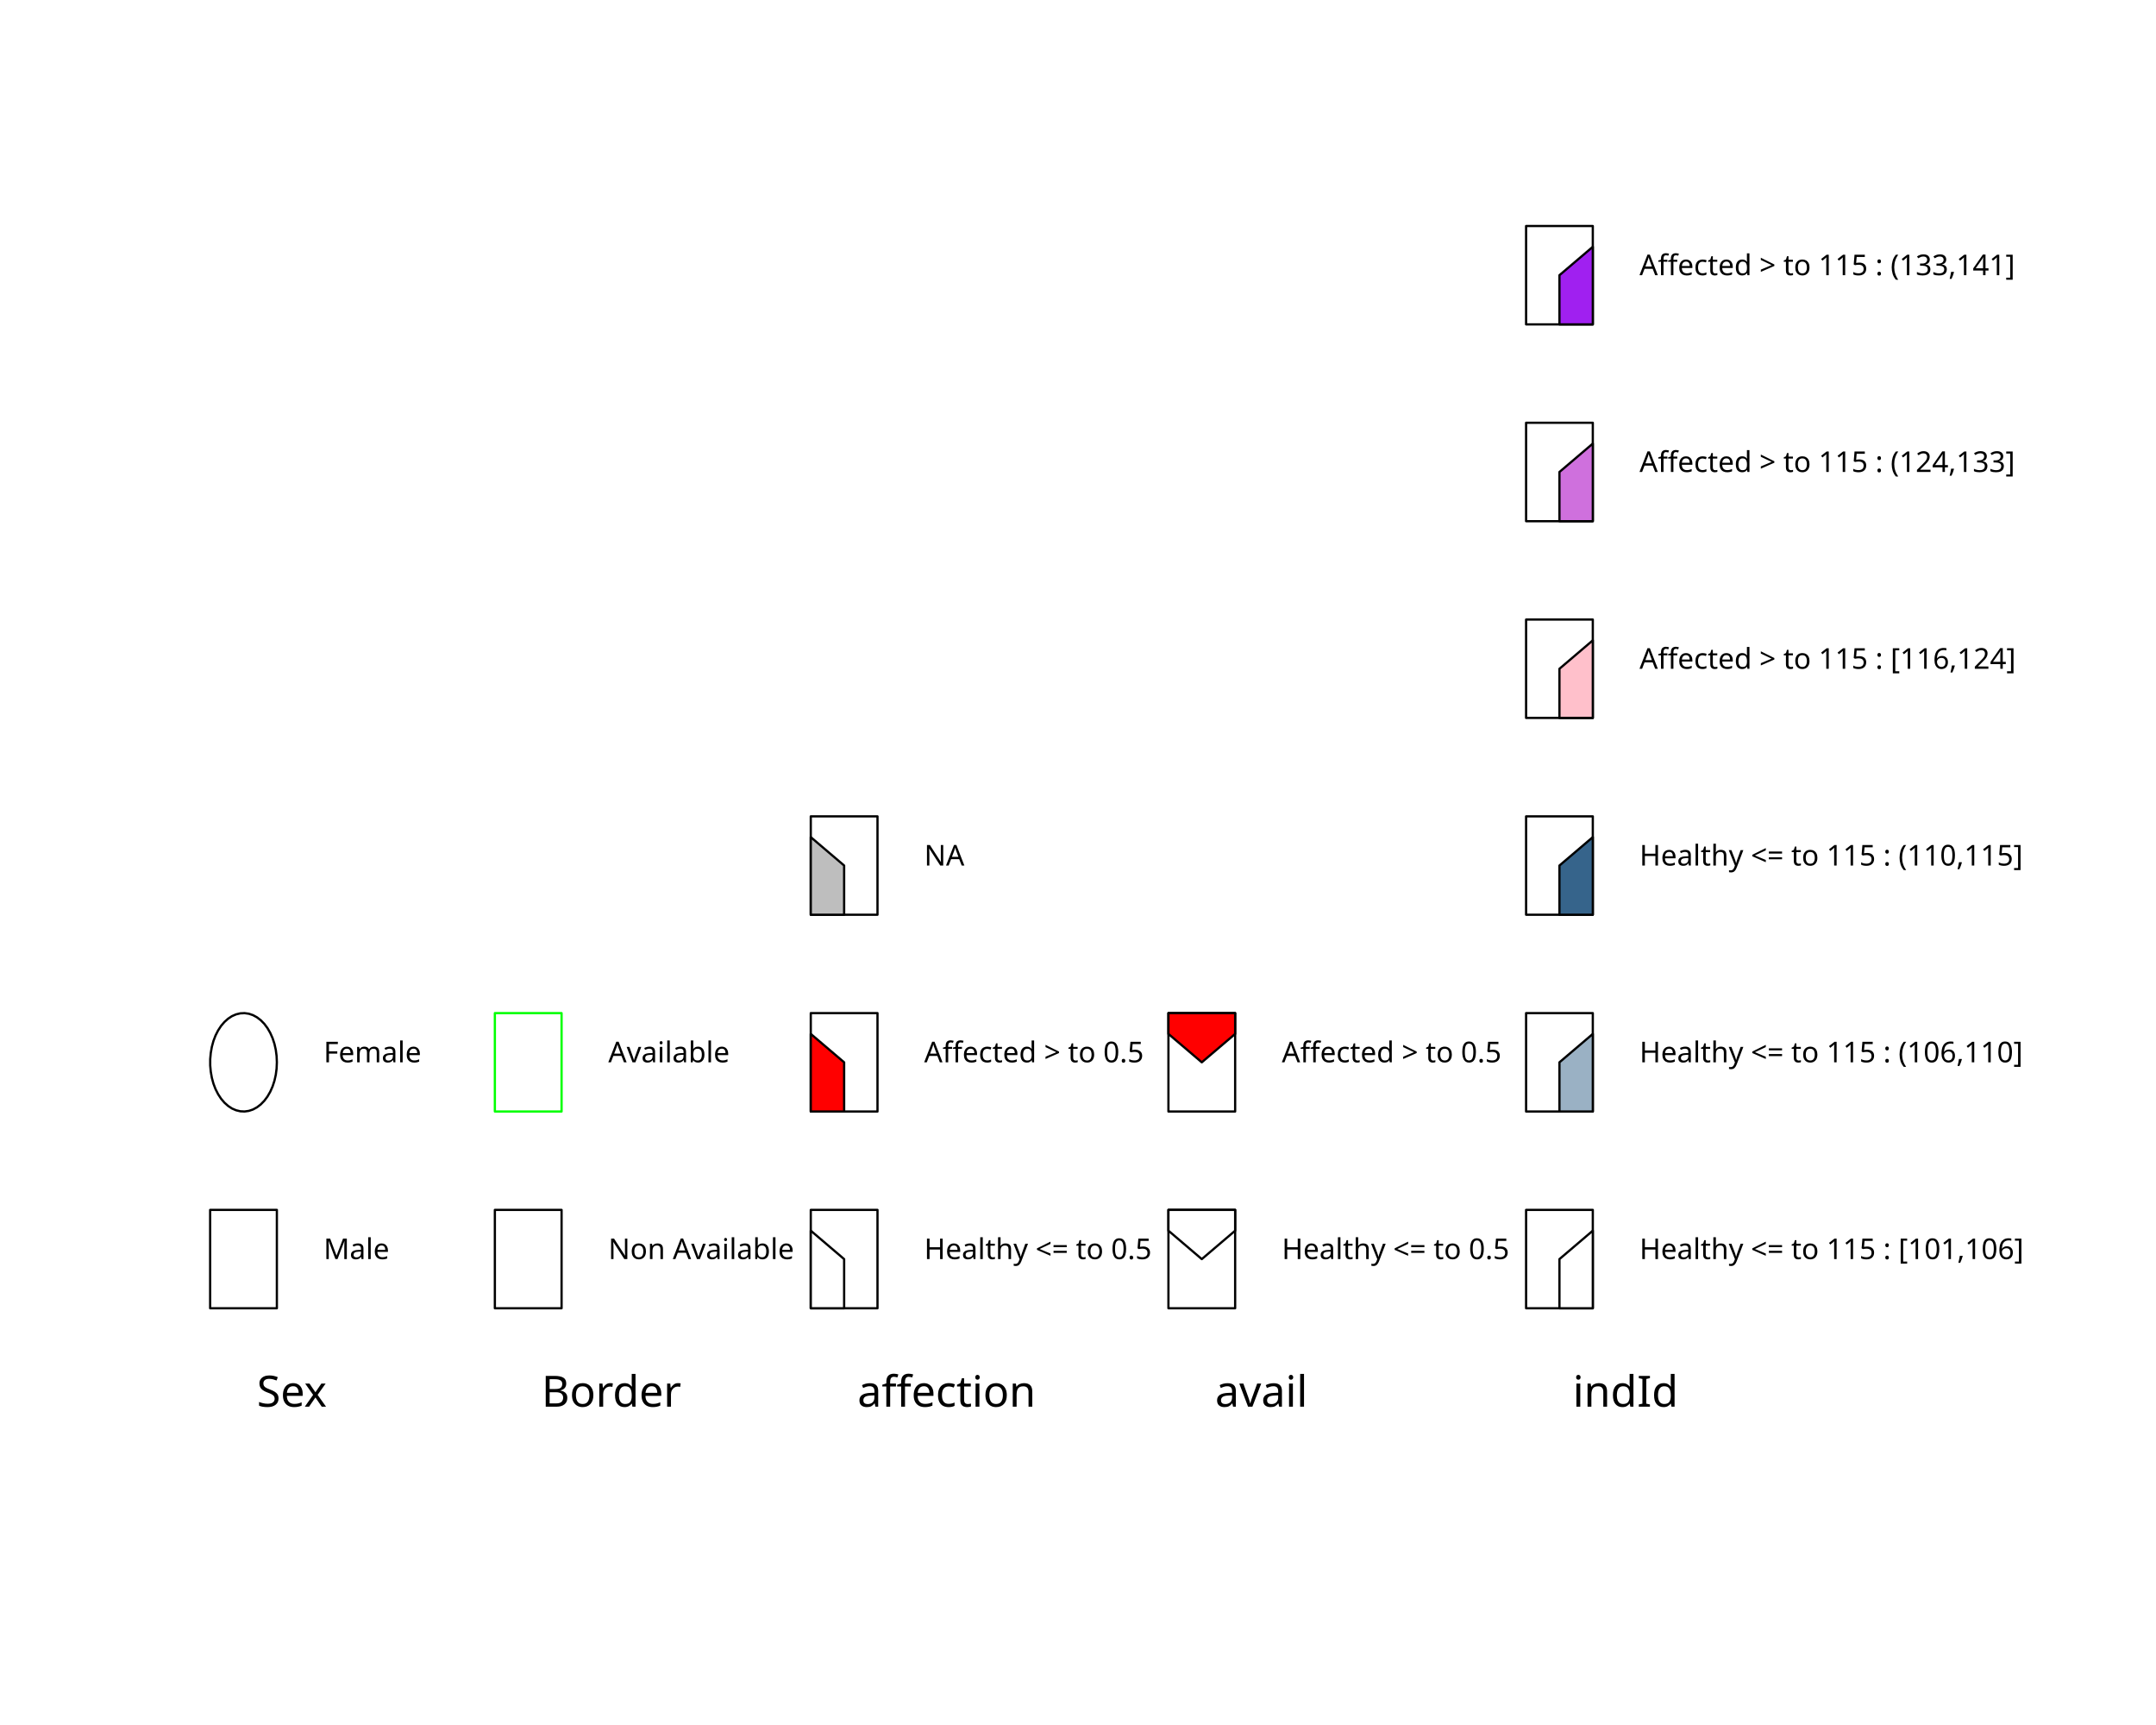
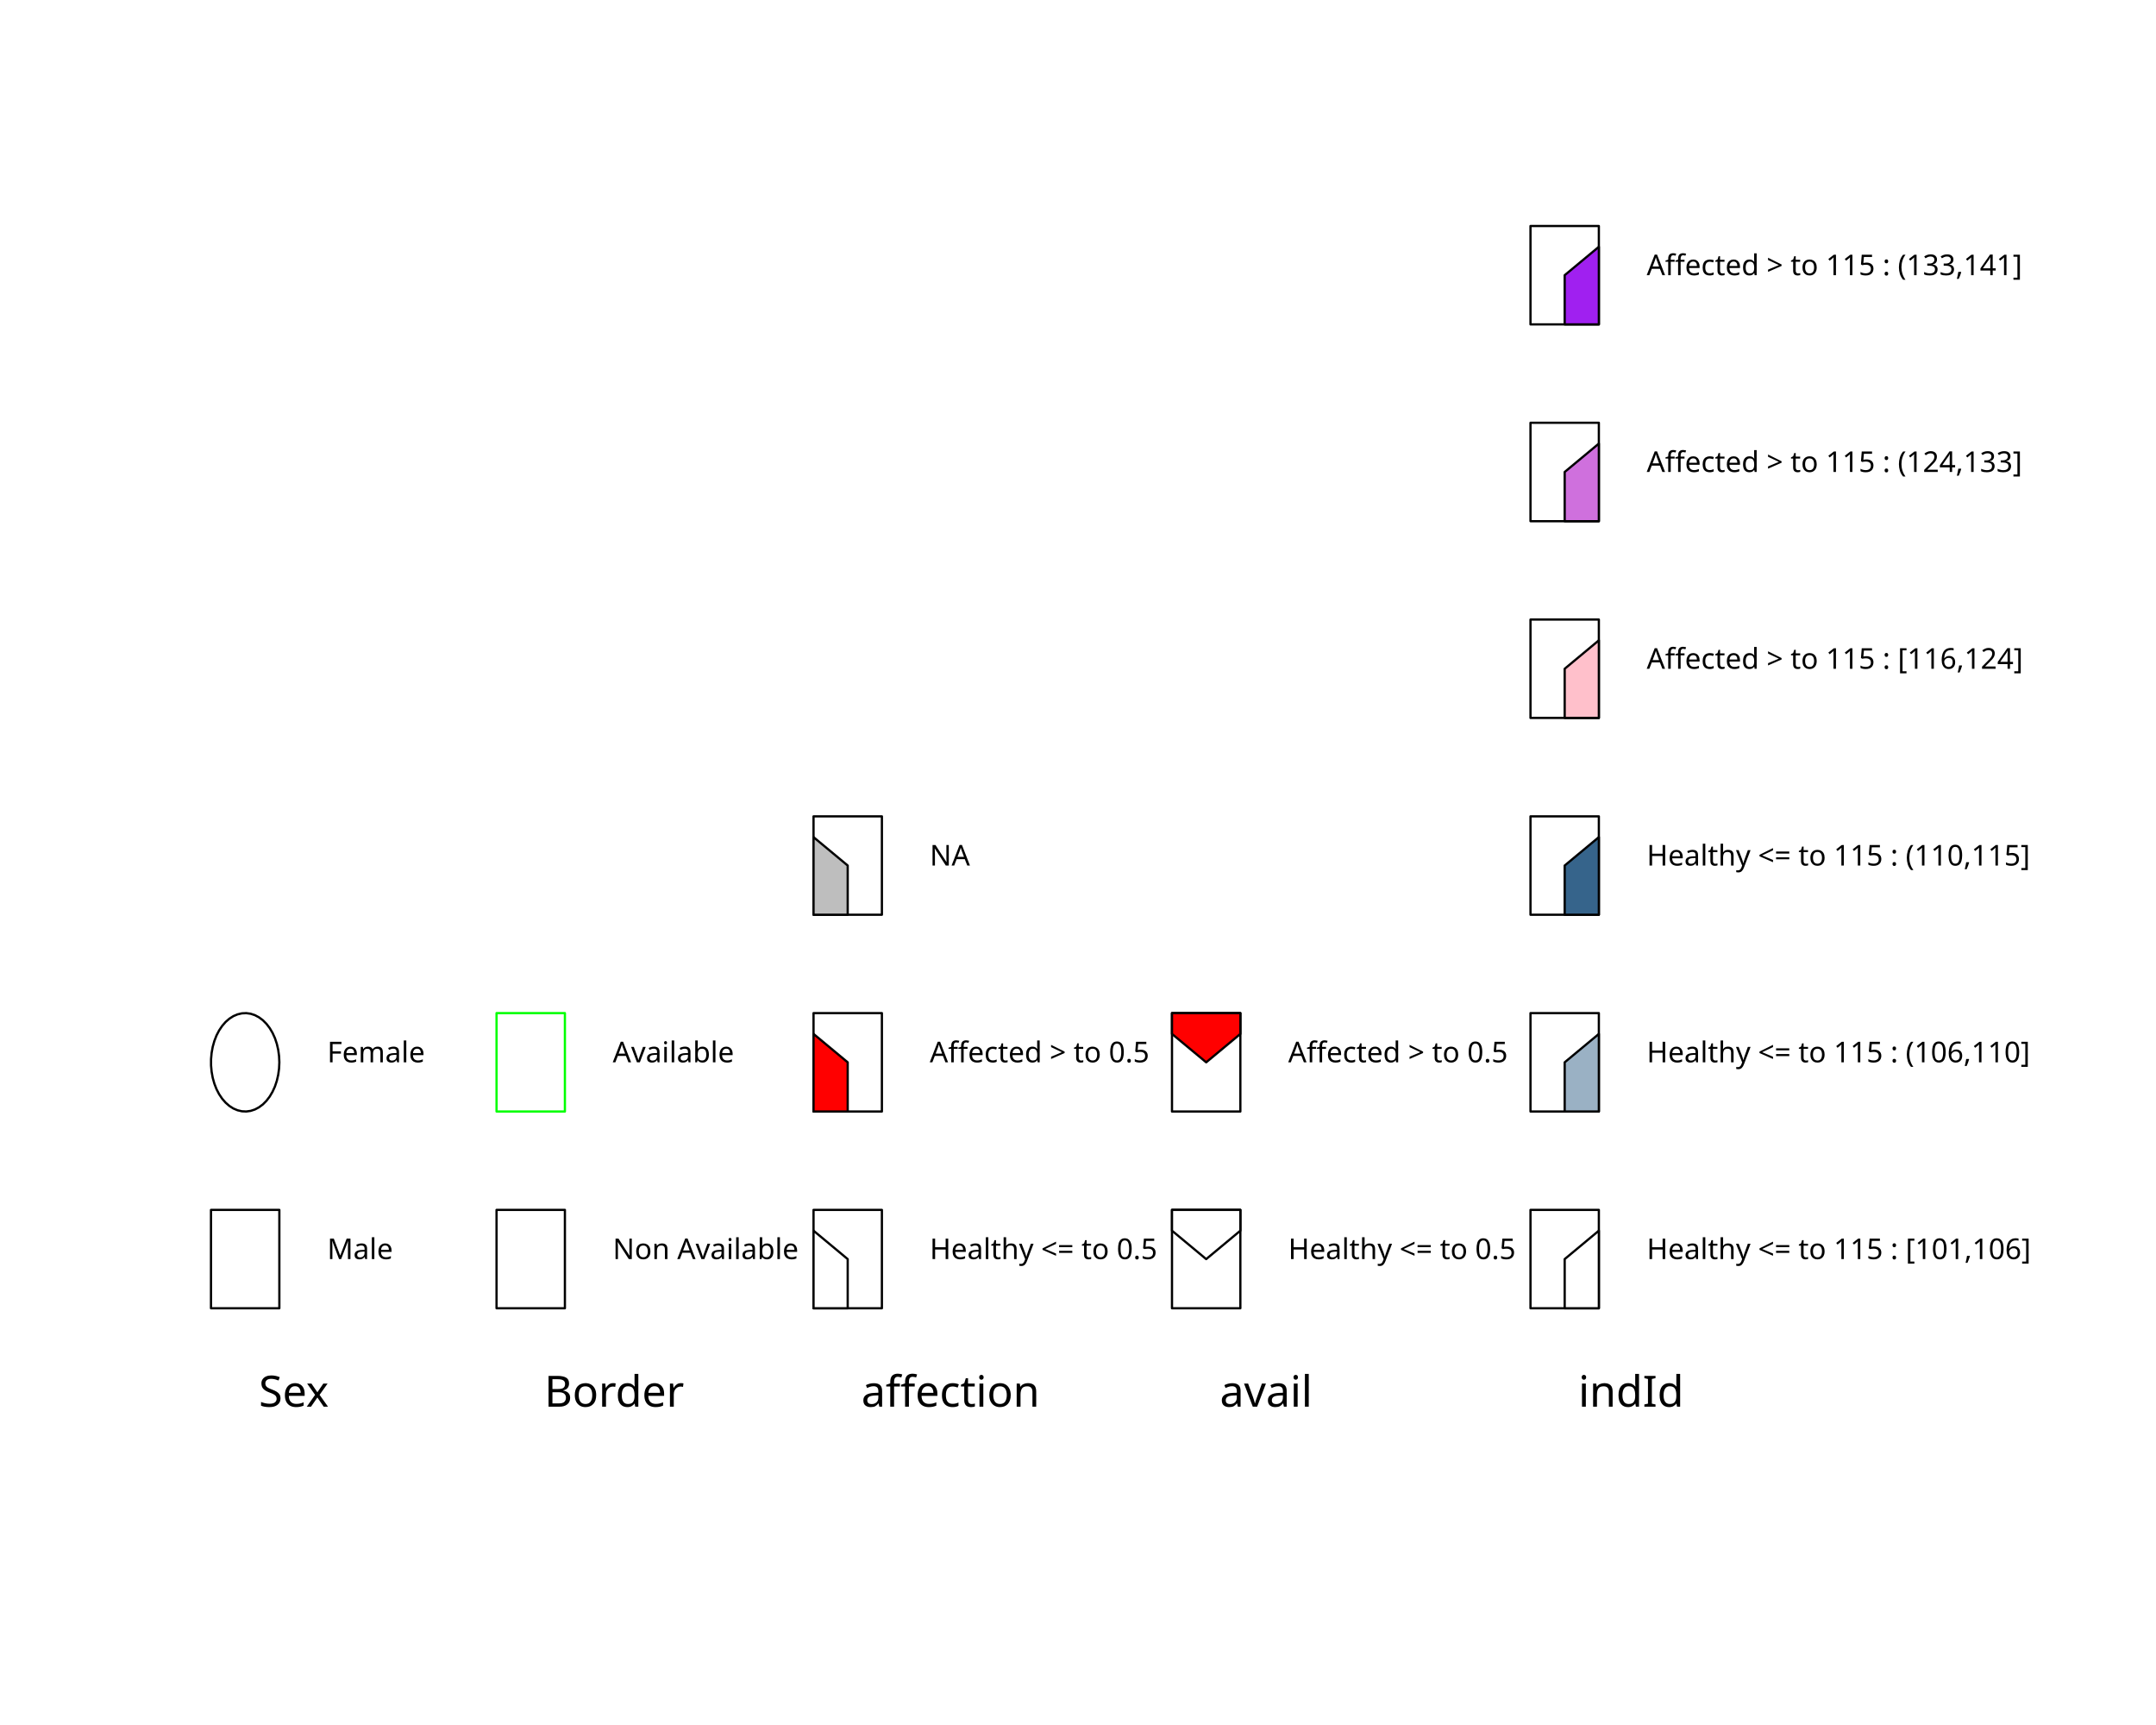
<svg xmlns="http://www.w3.org/2000/svg" class="svglite" data-engine-version="2.0" width="720.00pt" height="576.00pt" viewBox="0 0 720.00 576.00">
  <defs>
    <style type="text/css">
    .svglite line, .svglite polyline, .svglite polygon, .svglite path, .svglite rect, .svglite circle {
      fill: none;
      stroke: #000000;
      stroke-linecap: round;
      stroke-linejoin: round;
      stroke-miterlimit: 10.00;
    }
  </style>
  </defs>
  <rect width="100%" height="100%" style="stroke: none; fill: #FFFFFF;" />
  <defs>
    <clipPath id="cpMC4wMHw3MjAuMDB8MC4wMHw1NzYuMDA=">
      <rect x="0.00" y="0.00" width="720.00" height="576.00" />
    </clipPath>
  </defs>
  <g clip-path="url(#cpMC4wMHw3MjAuMDB8MC4wMHw1NzYuMDA=)">
</g>
  <defs>
    <clipPath id="cpNTkuMDR8Njg5Ljc2fDU5LjA0fDUwMi41Ng==">
      <rect x="59.04" y="59.04" width="630.72" height="443.52" />
    </clipPath>
  </defs>
  <g clip-path="url(#cpNTkuMDR8Njg5Ljc2fDU5LjA0fDUwMi41Ng==)">
-     <polygon points="70.18,436.85 70.18,404.00 92.46,404.00 92.46,436.85 " style="stroke-width: 0.75; fill: #FFFFFF;" />
-     <polygon points="92.46,354.72 92.37,352.62 92.10,350.55 91.65,348.56 91.03,346.66 90.25,344.90 89.32,343.29 88.27,341.88 87.09,340.67 85.83,339.70 84.49,338.97 83.10,338.50 81.68,338.30 80.25,338.37 78.84,338.71 77.47,339.30 76.17,340.16 74.95,341.25 73.83,342.56 72.84,344.07 71.98,345.76 71.28,347.59 70.75,349.54 70.39,351.58 70.20,353.67 70.20,355.77 70.39,357.86 70.75,359.90 71.28,361.85 71.98,363.68 72.84,365.37 73.83,366.88 74.95,368.19 76.17,369.28 77.47,370.14 78.84,370.73 80.25,371.07 81.68,371.14 83.10,370.94 84.49,370.47 85.83,369.74 87.09,368.77 88.27,367.56 89.32,366.15 90.25,364.54 91.03,362.78 91.65,360.88 92.10,358.89 92.37,356.82 92.46,354.72 " style="stroke-width: 0.75; fill: #FFFFFF;" />
-     <polygon points="165.26,436.85 165.26,404.00 187.54,404.00 187.54,436.85 " style="stroke-width: 0.75; fill: #FFFFFF;" />
-     <polygon points="165.26,371.15 165.26,338.29 187.54,338.29 187.54,371.15 " style="stroke-width: 0.75; stroke: #00FF00; fill: #FFFFFF;" />
-     <polygon points="270.76,436.85 270.76,404.00 293.04,404.00 293.04,436.85 " style="stroke-width: 0.75; fill: #FFFFFF;" />
-     <polygon points="270.76,371.15 270.76,338.29 293.04,338.29 293.04,371.15 " style="stroke-width: 0.75; fill: #FFFFFF;" />
-     <polygon points="270.76,305.44 270.76,272.59 293.04,272.59 293.04,305.44 " style="stroke-width: 0.75; fill: #FFFFFF;" />
-     <polygon points="281.90,420.43 281.90,436.85 270.76,436.85 270.76,410.94 " style="stroke-width: 0.75; fill: #FFFFFF;" />
-     <polygon points="281.90,354.72 281.90,371.15 270.76,371.15 270.76,345.24 " style="stroke-width: 0.75; fill: #FF0000;" />
-     <polygon points="281.90,289.01 281.90,305.44 270.76,305.44 270.76,279.53 " style="stroke-width: 0.75; fill: #BEBEBE;" />
-     <polygon points="390.20,436.85 390.20,404.00 412.48,404.00 412.48,436.85 " style="stroke-width: 0.75; fill: #FFFFFF;" />
-     <polygon points="390.20,371.15 390.20,338.29 412.48,338.29 412.48,371.15 " style="stroke-width: 0.75; fill: #FFFFFF;" />
-     <polygon points="401.34,420.43 390.20,410.94 390.20,404.00 412.48,404.00 412.48,410.94 " style="stroke-width: 0.75; fill: #FFFFFF;" />
-     <polygon points="401.34,354.72 390.20,345.24 390.20,338.29 412.48,338.29 412.48,345.24 " style="stroke-width: 0.75; fill: #FF0000;" />
-     <polygon points="509.64,436.85 509.64,404.00 531.92,404.00 531.92,436.85 " style="stroke-width: 0.75; fill: #FFFFFF;" />
-     <polygon points="509.64,371.15 509.64,338.29 531.92,338.29 531.92,371.15 " style="stroke-width: 0.75; fill: #FFFFFF;" />
-     <polygon points="509.64,305.44 509.64,272.59 531.92,272.59 531.92,305.44 " style="stroke-width: 0.75; fill: #FFFFFF;" />
-     <polygon points="509.64,239.73 509.64,206.88 531.92,206.88 531.92,239.73 " style="stroke-width: 0.75; fill: #FFFFFF;" />
-     <polygon points="509.64,174.03 509.64,141.17 531.92,141.17 531.92,174.03 " style="stroke-width: 0.75; fill: #FFFFFF;" />
-     <polygon points="509.64,108.32 509.64,75.47 531.92,75.47 531.92,108.32 " style="stroke-width: 0.75; fill: #FFFFFF;" />
-     <polygon points="520.78,420.43 531.92,410.94 531.92,436.85 520.78,436.85 " style="stroke-width: 0.75; fill: #FFFFFF;" />
-     <polygon points="520.78,354.72 531.92,345.24 531.92,371.15 520.78,371.15 " style="stroke-width: 0.75; fill: #9AB1C4;" />
-     <polygon points="520.78,289.01 531.92,279.53 531.92,305.44 520.78,305.44 " style="stroke-width: 0.75; fill: #36648B;" />
-     <polygon points="520.78,223.31 531.92,213.82 531.92,239.73 520.78,239.73 " style="stroke-width: 0.75; fill: #FFC0CB;" />
-     <polygon points="520.78,157.60 531.92,148.12 531.92,174.03 520.78,174.03 " style="stroke-width: 0.75; fill: #CF70DD;" />
-     <polygon points="520.78,91.89 531.92,82.41 531.92,108.32 520.78,108.32 " style="stroke-width: 0.75; fill: #A020F0;" />
-     <text x="85.78" y="469.71" style="font-size: 14.40px; font-family: sans;" textLength="24.82px" lengthAdjust="spacingAndGlyphs">Sex</text>
-     <text x="180.86" y="469.71" style="font-size: 14.40px; font-family: sans;" textLength="43.23px" lengthAdjust="spacingAndGlyphs">Border</text>
-     <text x="286.35" y="469.71" style="font-size: 14.40px; font-family: sans;" textLength="54.44px" lengthAdjust="spacingAndGlyphs">affection</text>
-     <text x="405.79" y="469.71" style="font-size: 14.40px; font-family: sans;" textLength="29.62px" lengthAdjust="spacingAndGlyphs">avail</text>
-     <text x="525.23" y="469.71" style="font-size: 14.40px; font-family: sans;" textLength="31.22px" lengthAdjust="spacingAndGlyphs">indId</text>
-     <text x="108.06" y="420.43" style="font-size: 9.60px; font-family: sans;" textLength="20.81px" lengthAdjust="spacingAndGlyphs">Male</text>
-     <text x="108.06" y="354.72" style="font-size: 9.60px; font-family: sans;" textLength="32.01px" lengthAdjust="spacingAndGlyphs">Female</text>
-     <text x="203.14" y="420.43" style="font-size: 9.60px; font-family: sans;" textLength="59.24px" lengthAdjust="spacingAndGlyphs">Non Available</text>
-     <text x="203.14" y="354.72" style="font-size: 9.60px; font-family: sans;" textLength="38.96px" lengthAdjust="spacingAndGlyphs">Available</text>
-     <text x="308.63" y="420.43" style="font-size: 9.60px; font-family: sans;" textLength="73.13px" lengthAdjust="spacingAndGlyphs">Healthy &lt;= to 0.5</text>
-     <text x="308.63" y="354.72" style="font-size: 9.60px; font-family: sans;" textLength="70.19px" lengthAdjust="spacingAndGlyphs">Affected &gt; to 0.5</text>
-     <text x="308.63" y="289.01" style="font-size: 9.60px; font-family: sans;" textLength="13.34px" lengthAdjust="spacingAndGlyphs">NA</text>
-     <text x="428.07" y="420.43" style="font-size: 9.60px; font-family: sans;" textLength="73.13px" lengthAdjust="spacingAndGlyphs">Healthy &lt;= to 0.5</text>
-     <text x="428.07" y="354.72" style="font-size: 9.60px; font-family: sans;" textLength="70.19px" lengthAdjust="spacingAndGlyphs">Affected &gt; to 0.5</text>
-     <text x="547.51" y="420.43" style="font-size: 9.60px; font-family: sans;" textLength="123.84px" lengthAdjust="spacingAndGlyphs">Healthy &lt;= to 115 : [101,106]</text>
-     <text x="547.51" y="354.72" style="font-size: 9.60px; font-family: sans;" textLength="124.37px" lengthAdjust="spacingAndGlyphs">Healthy &lt;= to 115 : (106,110]</text>
-     <text x="547.51" y="289.01" style="font-size: 9.60px; font-family: sans;" textLength="124.37px" lengthAdjust="spacingAndGlyphs">Healthy &lt;= to 115 : (110,115]</text>
-     <text x="547.51" y="223.31" style="font-size: 9.60px; font-family: sans;" textLength="120.90px" lengthAdjust="spacingAndGlyphs">Affected &gt; to 115 : [116,124]</text>
-     <text x="547.51" y="157.60" style="font-size: 9.60px; font-family: sans;" textLength="121.43px" lengthAdjust="spacingAndGlyphs">Affected &gt; to 115 : (124,133]</text>
-     <text x="547.51" y="91.89" style="font-size: 9.60px; font-family: sans;" textLength="121.43px" lengthAdjust="spacingAndGlyphs">Affected &gt; to 115 : (133,141]</text>
+     <polygon points="70.46,436.85 70.46,404.00 93.29,404.00 93.29,436.85 " style="stroke-width: 0.75; fill: #FFFFFF;" />
+     <polygon points="93.29,354.72 93.19,352.62 92.91,350.55 92.45,348.56 91.82,346.66 91.02,344.90 90.07,343.29 88.99,341.88 87.79,340.67 86.49,339.70 85.12,338.97 83.69,338.50 82.24,338.30 80.77,338.37 79.33,338.71 77.93,339.30 76.59,340.16 75.34,341.25 74.20,342.56 73.18,344.07 72.30,345.76 71.59,347.59 71.04,349.54 70.67,351.58 70.48,353.67 70.48,355.77 70.67,357.86 71.04,359.90 71.59,361.85 72.30,363.68 73.18,365.37 74.20,366.88 75.34,368.19 76.59,369.28 77.93,370.14 79.33,370.73 80.77,371.07 82.24,371.14 83.69,370.94 85.12,370.47 86.49,369.74 87.79,368.77 88.99,367.56 90.07,366.15 91.02,364.54 91.82,362.78 92.45,360.88 92.91,358.89 93.19,356.82 93.29,354.72 " style="stroke-width: 0.75; fill: #FFFFFF;" />
+     <polygon points="165.82,436.85 165.82,404.00 188.65,404.00 188.65,436.85 " style="stroke-width: 0.75; fill: #FFFFFF;" />
+     <polygon points="165.82,371.15 165.82,338.29 188.65,338.29 188.65,371.15 " style="stroke-width: 0.75; stroke: #00FF00; fill: #FFFFFF;" />
+     <polygon points="271.68,436.85 271.68,404.00 294.51,404.00 294.51,436.85 " style="stroke-width: 0.75; fill: #FFFFFF;" />
+     <polygon points="271.68,371.15 271.68,338.29 294.51,338.29 294.51,371.15 " style="stroke-width: 0.75; fill: #FFFFFF;" />
+     <polygon points="271.68,305.44 271.68,272.59 294.51,272.59 294.51,305.44 " style="stroke-width: 0.75; fill: #FFFFFF;" />
+     <polygon points="283.09,420.43 283.09,436.85 271.68,436.85 271.68,410.94 " style="stroke-width: 0.75; fill: #FFFFFF;" />
+     <polygon points="283.09,354.72 283.09,371.15 271.68,371.15 271.68,345.24 " style="stroke-width: 0.75; fill: #FF0000;" />
+     <polygon points="283.09,289.01 283.09,305.44 271.68,305.44 271.68,279.53 " style="stroke-width: 0.75; fill: #BEBEBE;" />
+     <polygon points="391.39,436.85 391.39,404.00 414.22,404.00 414.22,436.85 " style="stroke-width: 0.75; fill: #FFFFFF;" />
+     <polygon points="391.39,371.15 391.39,338.29 414.22,338.29 414.22,371.15 " style="stroke-width: 0.75; fill: #FFFFFF;" />
+     <polygon points="402.81,420.43 391.39,410.94 391.39,404.00 414.22,404.00 414.22,410.94 " style="stroke-width: 0.75; fill: #FFFFFF;" />
+     <polygon points="402.81,354.72 391.39,345.24 391.39,338.29 414.22,338.29 414.22,345.24 " style="stroke-width: 0.75; fill: #FF0000;" />
+     <polygon points="511.11,436.85 511.11,404.00 533.94,404.00 533.94,436.85 " style="stroke-width: 0.75; fill: #FFFFFF;" />
+     <polygon points="511.11,371.15 511.11,338.29 533.94,338.29 533.94,371.15 " style="stroke-width: 0.75; fill: #FFFFFF;" />
+     <polygon points="511.11,305.44 511.11,272.59 533.94,272.59 533.94,305.44 " style="stroke-width: 0.75; fill: #FFFFFF;" />
+     <polygon points="511.11,239.73 511.11,206.88 533.94,206.88 533.94,239.73 " style="stroke-width: 0.75; fill: #FFFFFF;" />
+     <polygon points="511.11,174.03 511.11,141.17 533.94,141.17 533.94,174.03 " style="stroke-width: 0.75; fill: #FFFFFF;" />
+     <polygon points="511.11,108.32 511.11,75.47 533.94,75.47 533.94,108.32 " style="stroke-width: 0.75; fill: #FFFFFF;" />
+     <polygon points="522.53,420.43 533.94,410.94 533.94,436.85 522.53,436.85 " style="stroke-width: 0.75; fill: #FFFFFF;" />
+     <polygon points="522.53,354.72 533.94,345.24 533.94,371.15 522.53,371.15 " style="stroke-width: 0.75; fill: #9AB1C4;" />
+     <polygon points="522.53,289.01 533.94,279.53 533.94,305.44 522.53,305.44 " style="stroke-width: 0.75; fill: #36648B;" />
+     <polygon points="522.53,223.31 533.94,213.82 533.94,239.73 522.53,239.73 " style="stroke-width: 0.75; fill: #FFC0CB;" />
+     <polygon points="522.53,157.60 533.94,148.12 533.94,174.03 522.53,174.03 " style="stroke-width: 0.75; fill: #CF70DD;" />
+     <polygon points="522.53,91.89 533.94,82.41 533.94,108.32 522.53,108.32 " style="stroke-width: 0.75; fill: #A020F0;" />
+     <text x="86.44" y="469.71" style="font-size: 14.40px; font-family: sans;" textLength="24.82px" lengthAdjust="spacingAndGlyphs">Sex</text>
+     <text x="181.80" y="469.71" style="font-size: 14.40px; font-family: sans;" textLength="43.23px" lengthAdjust="spacingAndGlyphs">Border</text>
+     <text x="287.66" y="469.71" style="font-size: 14.40px; font-family: sans;" textLength="54.44px" lengthAdjust="spacingAndGlyphs">affection</text>
+     <text x="407.37" y="469.71" style="font-size: 14.40px; font-family: sans;" textLength="29.62px" lengthAdjust="spacingAndGlyphs">avail</text>
+     <text x="527.09" y="469.71" style="font-size: 14.40px; font-family: sans;" textLength="31.22px" lengthAdjust="spacingAndGlyphs">indId</text>
+     <text x="109.27" y="420.43" style="font-size: 9.60px; font-family: sans;" textLength="20.81px" lengthAdjust="spacingAndGlyphs">Male</text>
+     <text x="109.27" y="354.72" style="font-size: 9.60px; font-family: sans;" textLength="32.01px" lengthAdjust="spacingAndGlyphs">Female</text>
+     <text x="204.63" y="420.43" style="font-size: 9.60px; font-family: sans;" textLength="59.24px" lengthAdjust="spacingAndGlyphs">Non Available</text>
+     <text x="204.63" y="354.72" style="font-size: 9.60px; font-family: sans;" textLength="38.96px" lengthAdjust="spacingAndGlyphs">Available</text>
+     <text x="310.49" y="420.43" style="font-size: 9.60px; font-family: sans;" textLength="73.13px" lengthAdjust="spacingAndGlyphs">Healthy &lt;= to 0.5</text>
+     <text x="310.49" y="354.72" style="font-size: 9.60px; font-family: sans;" textLength="70.19px" lengthAdjust="spacingAndGlyphs">Affected &gt; to 0.5</text>
+     <text x="310.49" y="289.01" style="font-size: 9.60px; font-family: sans;" textLength="13.34px" lengthAdjust="spacingAndGlyphs">NA</text>
+     <text x="430.20" y="420.43" style="font-size: 9.60px; font-family: sans;" textLength="73.13px" lengthAdjust="spacingAndGlyphs">Healthy &lt;= to 0.5</text>
+     <text x="430.20" y="354.72" style="font-size: 9.60px; font-family: sans;" textLength="70.19px" lengthAdjust="spacingAndGlyphs">Affected &gt; to 0.5</text>
+     <text x="549.92" y="420.43" style="font-size: 9.60px; font-family: sans;" textLength="123.84px" lengthAdjust="spacingAndGlyphs">Healthy &lt;= to 115 : [101,106]</text>
+     <text x="549.92" y="354.72" style="font-size: 9.60px; font-family: sans;" textLength="124.37px" lengthAdjust="spacingAndGlyphs">Healthy &lt;= to 115 : (106,110]</text>
+     <text x="549.92" y="289.01" style="font-size: 9.60px; font-family: sans;" textLength="124.37px" lengthAdjust="spacingAndGlyphs">Healthy &lt;= to 115 : (110,115]</text>
+     <text x="549.92" y="223.31" style="font-size: 9.60px; font-family: sans;" textLength="120.90px" lengthAdjust="spacingAndGlyphs">Affected &gt; to 115 : [116,124]</text>
+     <text x="549.92" y="157.60" style="font-size: 9.60px; font-family: sans;" textLength="121.43px" lengthAdjust="spacingAndGlyphs">Affected &gt; to 115 : (124,133]</text>
+     <text x="549.92" y="91.89" style="font-size: 9.60px; font-family: sans;" textLength="121.43px" lengthAdjust="spacingAndGlyphs">Affected &gt; to 115 : (133,141]</text>
  </g>
</svg>
